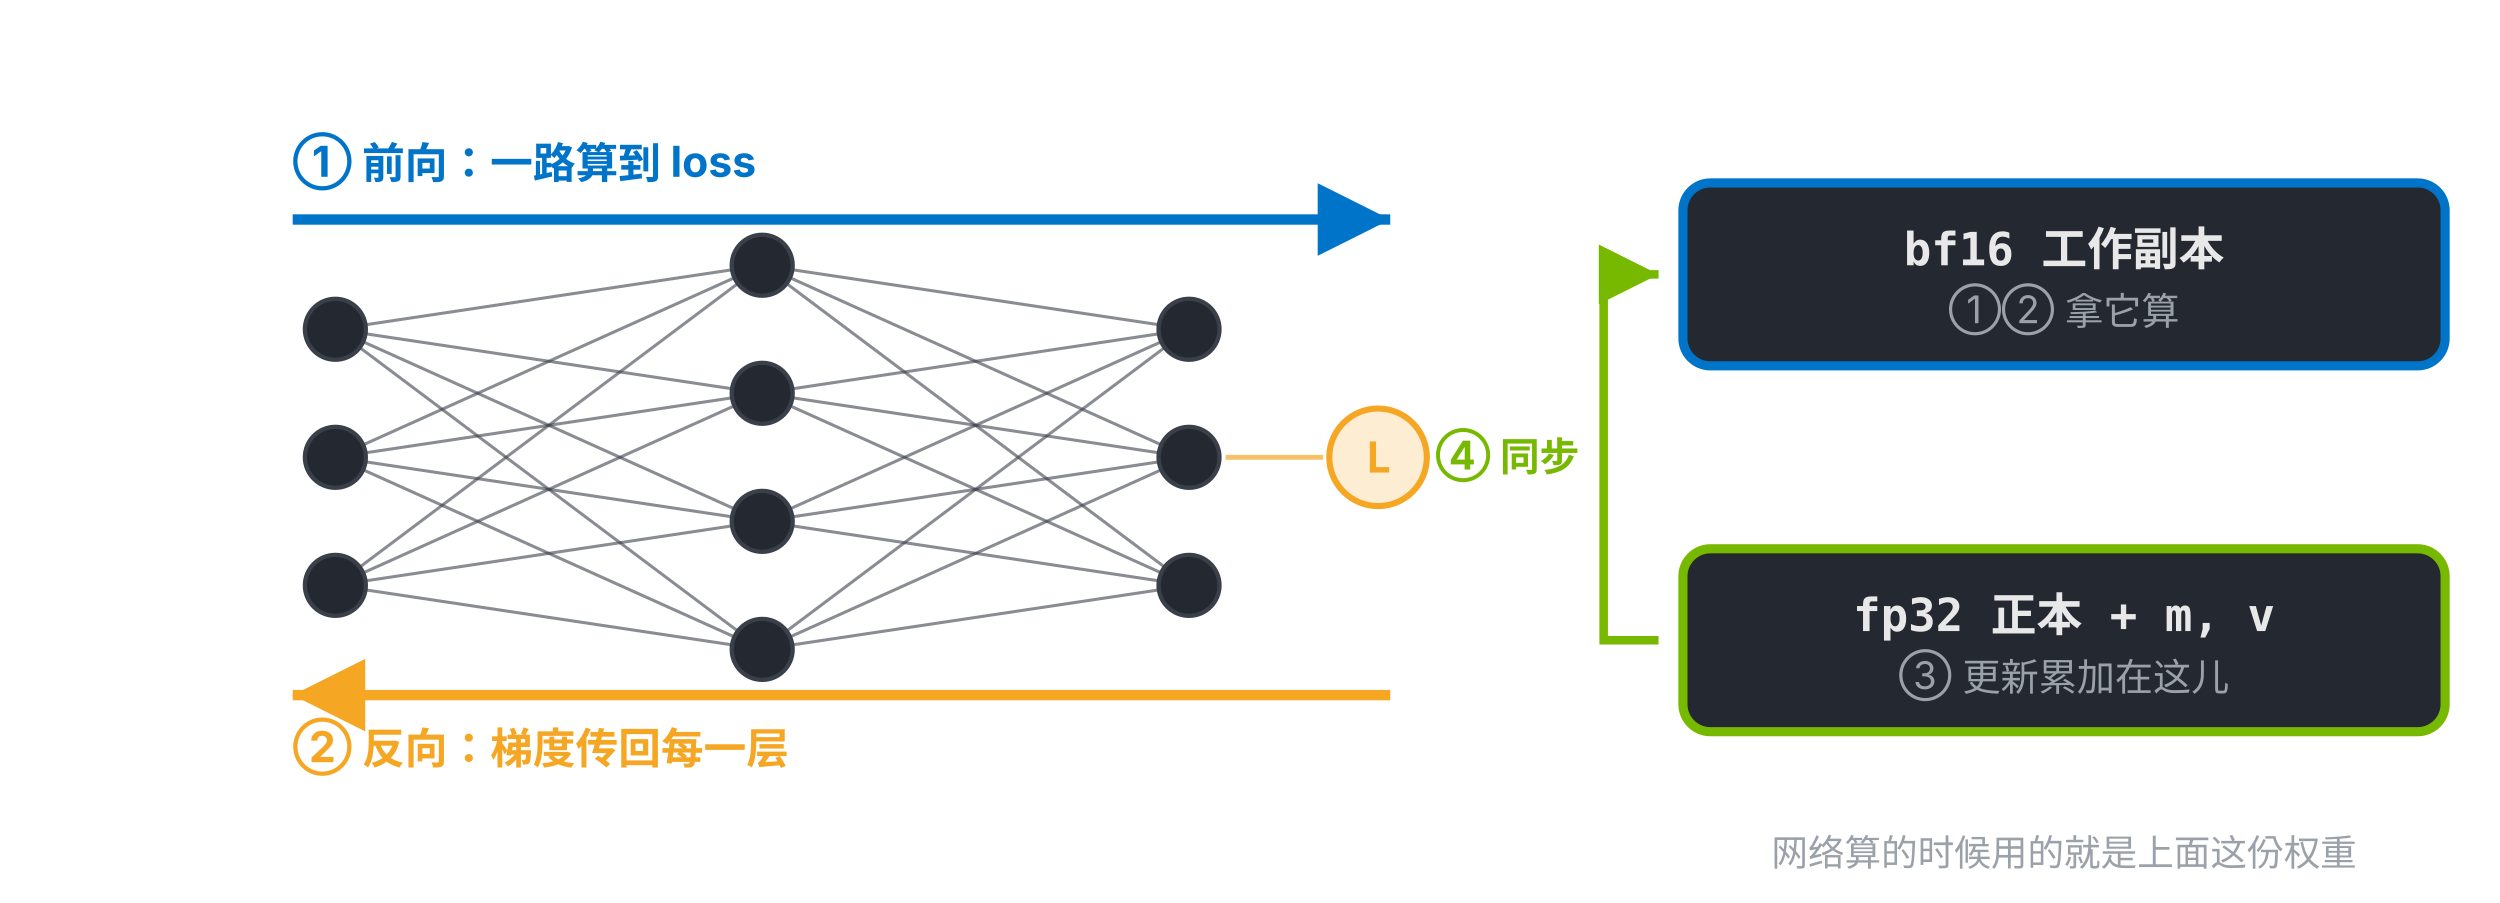
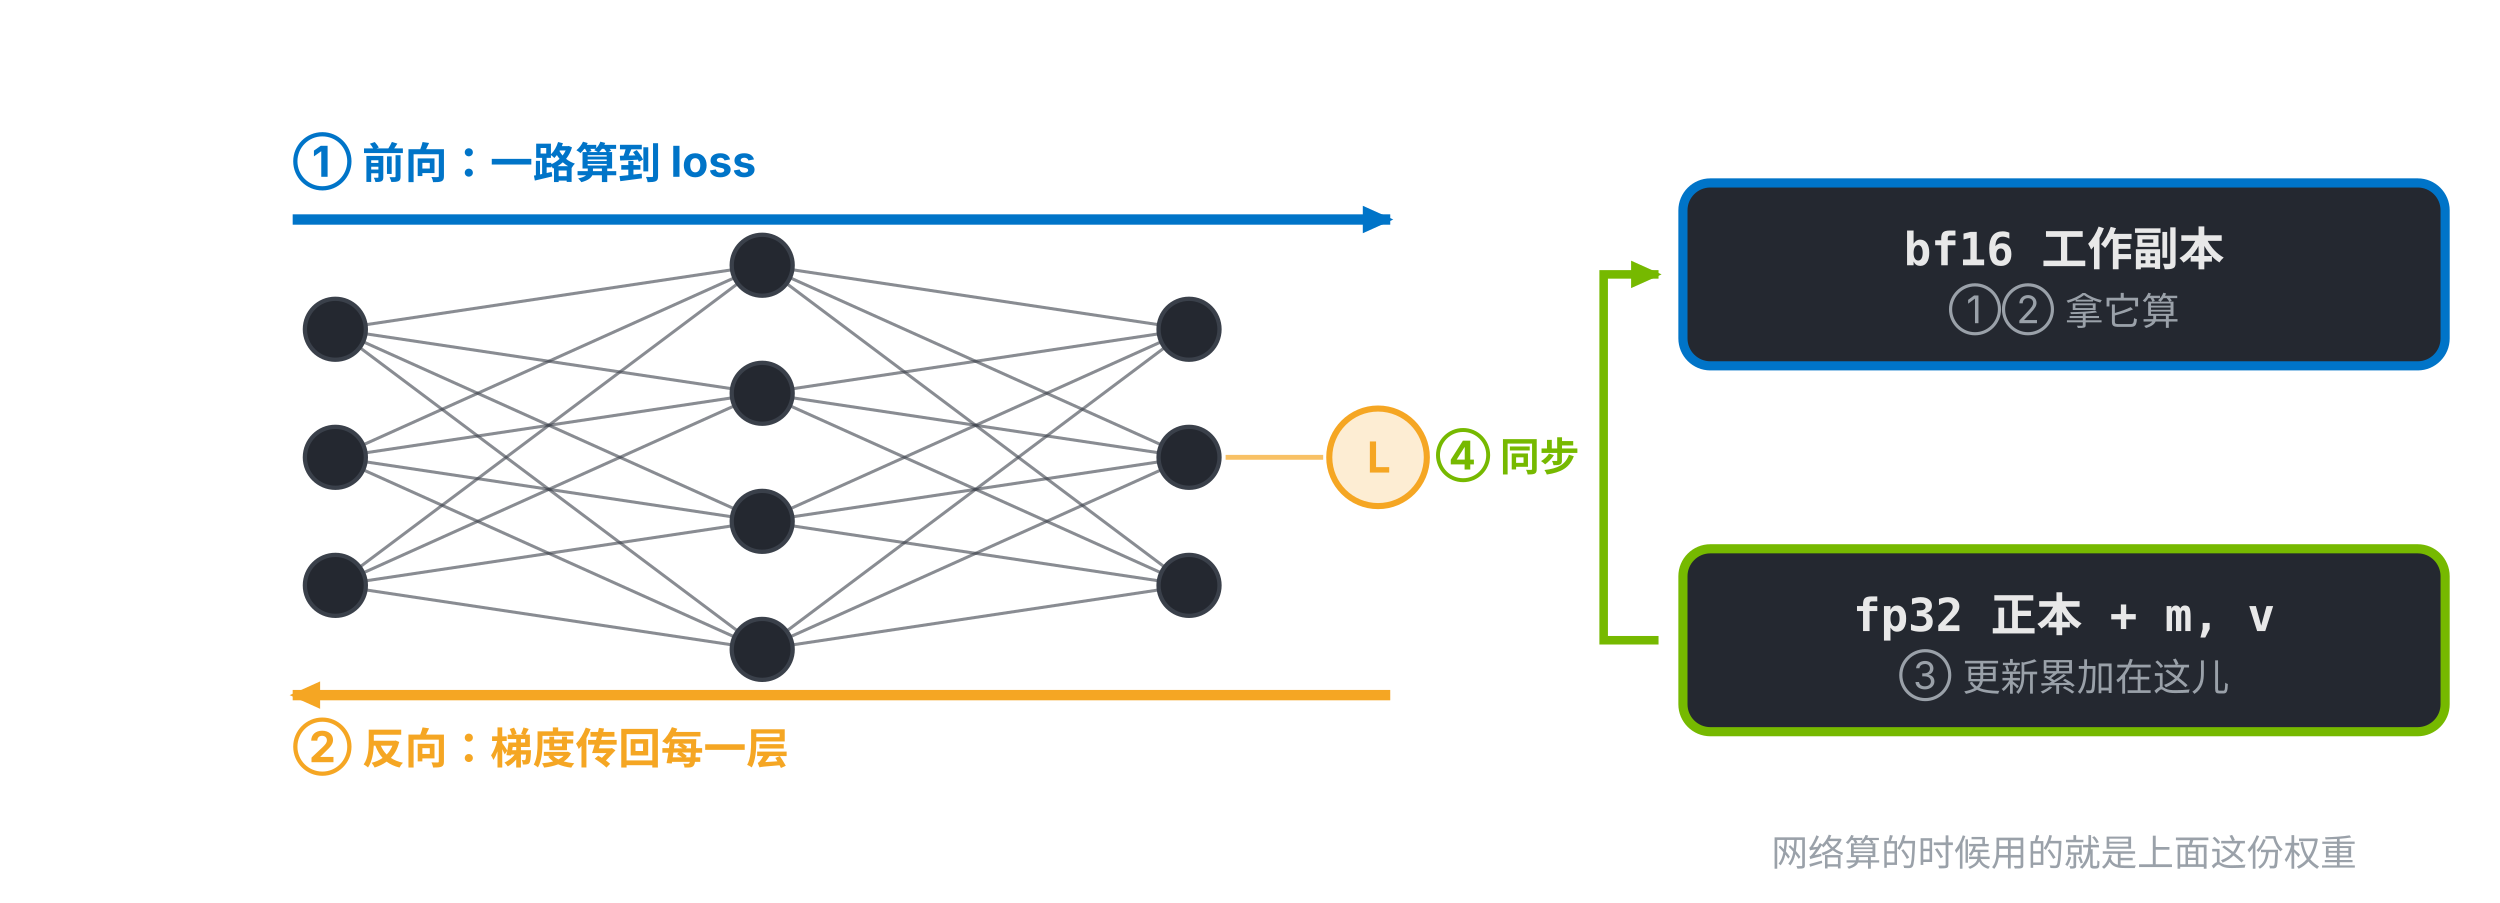
<svg xmlns="http://www.w3.org/2000/svg" viewBox="0 0 820 296" width="820" height="296" role="img" aria-label="一步训练：前向、反向、权重更新、副本同步">
  <style>.m{font-family:"JetBrains Mono","SF Mono",Menlo,Consolas,monospace}.s{font-family:-apple-system,BlinkMacSystemFont,"Segoe UI","PingFang SC","Noto Sans SC",sans-serif}@keyframes lit{0%,1%{opacity:.25}3%,23%{opacity:1}25%,100%{opacity:.25}}.li{animation:lit 8.0s linear infinite}@media(prefers-reduced-motion:reduce){.li{animation:none;opacity:1}}</style>
  <defs>
-     <marker id="fw" markerWidth="8" markerHeight="8" refX="7" refY="4" orient="auto">
-       <path d="M0 .5 7 4 0 7.5z" fill="#0074C8" />
+     <marker id="fw" markerUnits="userSpaceOnUse" markerWidth="11" markerHeight="11" refX="9" refY="5.5" orient="auto">
+       <path d="M0 1 10 5.5 0 10z" fill="#0074C8" />
    </marker>
-     <marker id="bw" markerWidth="8" markerHeight="8" refX="7" refY="4" orient="auto">
-       <path d="M0 .5 7 4 0 7.5z" fill="#F5A623" />
+     <marker id="bw" markerUnits="userSpaceOnUse" markerWidth="11" markerHeight="11" refX="9" refY="5.5" orient="auto">
+       <path d="M0 1 10 5.5 0 10z" fill="#F5A623" />
    </marker>
-     <marker id="gw" markerWidth="8" markerHeight="8" refX="7" refY="4" orient="auto">
-       <path d="M0 .5 7 4 0 7.5z" fill="#76B900" />
+     <marker id="gw" markerUnits="userSpaceOnUse" markerWidth="11" markerHeight="11" refX="9" refY="5.5" orient="auto">
+       <path d="M0 1 10 5.5 0 10z" fill="#76B900" />
    </marker>
  </defs>
  <line x1="110" y1="108.0" x2="250" y2="87.0" stroke="#3A404A" stroke-width="1" opacity=".6" />
  <line x1="110" y1="108.0" x2="250" y2="129.0" stroke="#3A404A" stroke-width="1" opacity=".6" />
  <line x1="110" y1="108.0" x2="250" y2="171.0" stroke="#3A404A" stroke-width="1" opacity=".6" />
  <line x1="110" y1="108.0" x2="250" y2="213.0" stroke="#3A404A" stroke-width="1" opacity=".6" />
  <line x1="110" y1="150.0" x2="250" y2="87.0" stroke="#3A404A" stroke-width="1" opacity=".6" />
  <line x1="110" y1="150.0" x2="250" y2="129.0" stroke="#3A404A" stroke-width="1" opacity=".6" />
  <line x1="110" y1="150.0" x2="250" y2="171.0" stroke="#3A404A" stroke-width="1" opacity=".6" />
  <line x1="110" y1="150.0" x2="250" y2="213.0" stroke="#3A404A" stroke-width="1" opacity=".6" />
  <line x1="110" y1="192.0" x2="250" y2="87.0" stroke="#3A404A" stroke-width="1" opacity=".6" />
  <line x1="110" y1="192.0" x2="250" y2="129.0" stroke="#3A404A" stroke-width="1" opacity=".6" />
  <line x1="110" y1="192.0" x2="250" y2="171.0" stroke="#3A404A" stroke-width="1" opacity=".6" />
  <line x1="110" y1="192.0" x2="250" y2="213.0" stroke="#3A404A" stroke-width="1" opacity=".6" />
  <line x1="250" y1="87.0" x2="390" y2="108.0" stroke="#3A404A" stroke-width="1" opacity=".6" />
  <line x1="250" y1="87.0" x2="390" y2="150.0" stroke="#3A404A" stroke-width="1" opacity=".6" />
  <line x1="250" y1="87.0" x2="390" y2="192.0" stroke="#3A404A" stroke-width="1" opacity=".6" />
  <line x1="250" y1="129.0" x2="390" y2="108.0" stroke="#3A404A" stroke-width="1" opacity=".6" />
  <line x1="250" y1="129.0" x2="390" y2="150.0" stroke="#3A404A" stroke-width="1" opacity=".6" />
  <line x1="250" y1="129.0" x2="390" y2="192.0" stroke="#3A404A" stroke-width="1" opacity=".6" />
  <line x1="250" y1="171.0" x2="390" y2="108.0" stroke="#3A404A" stroke-width="1" opacity=".6" />
  <line x1="250" y1="171.0" x2="390" y2="150.0" stroke="#3A404A" stroke-width="1" opacity=".6" />
  <line x1="250" y1="171.0" x2="390" y2="192.0" stroke="#3A404A" stroke-width="1" opacity=".6" />
  <line x1="250" y1="213.0" x2="390" y2="108.0" stroke="#3A404A" stroke-width="1" opacity=".6" />
  <line x1="250" y1="213.0" x2="390" y2="150.0" stroke="#3A404A" stroke-width="1" opacity=".6" />
  <line x1="250" y1="213.0" x2="390" y2="192.0" stroke="#3A404A" stroke-width="1" opacity=".6" />
  <circle cx="110" cy="108.0" r="10" fill="#242830" stroke="#3A404A" stroke-width="1.4" />
  <circle cx="110" cy="150.0" r="10" fill="#242830" stroke="#3A404A" stroke-width="1.4" />
  <circle cx="110" cy="192.0" r="10" fill="#242830" stroke="#3A404A" stroke-width="1.4" />
  <circle cx="250" cy="87.0" r="10" fill="#242830" stroke="#3A404A" stroke-width="1.4" />
  <circle cx="250" cy="129.0" r="10" fill="#242830" stroke="#3A404A" stroke-width="1.4" />
  <circle cx="250" cy="171.0" r="10" fill="#242830" stroke="#3A404A" stroke-width="1.4" />
  <circle cx="250" cy="213.0" r="10" fill="#242830" stroke="#3A404A" stroke-width="1.4" />
  <circle cx="390" cy="108.0" r="10" fill="#242830" stroke="#3A404A" stroke-width="1.4" />
  <circle cx="390" cy="150.0" r="10" fill="#242830" stroke="#3A404A" stroke-width="1.4" />
  <circle cx="390" cy="192.0" r="10" fill="#242830" stroke="#3A404A" stroke-width="1.4" />
  <line x1="402" y1="150" x2="434" y2="150" stroke="#F5A623" stroke-width="1.6" opacity=".7" />
  <circle cx="452" cy="150" r="16" fill="#F5A623" fill-opacity=".2" stroke="#F5A623" stroke-width="2" />
  <text x="452" y="155" class="m" font-size="14" fill="#F5A623" text-anchor="middle" font-weight="700">L</text>
  <path class="li" d="M96 72h360" stroke="#0074C8" stroke-width="3.4" marker-end="url(#fw)" style="animation-delay:-0s" />
  <text x="96" y="58" class="s li" font-size="14" fill="#0074C8" text-anchor="start" font-weight="700" style="animation-delay:-0s">① 前向：一路算到 loss</text>
  <path class="li" d="M456 228H96" stroke="#F5A623" stroke-width="3.4" marker-end="url(#bw)" style="animation-delay:-2s" />
  <text x="96" y="250" class="s li" font-size="14" fill="#F5A623" text-anchor="start" font-weight="700" style="animation-delay:-2s">② 反向：梯度传回每一层</text>
  <rect x="552" y="60" width="250" height="60" rx="9" fill="#242830" stroke="#0074C8" stroke-width="1.2" />
  <text x="677.0" y="87" class="m" font-size="15" fill="#E8E8E8" text-anchor="middle" font-weight="700">bf16 工作副本</text>
  <text x="677.0" y="106" class="s" font-size="12.5" fill="#9AA1A9" text-anchor="middle" font-weight="400">①② 拿它算</text>
  <rect class="li" x="552" y="60" width="250" height="60" rx="9" fill="none" stroke="#0074C8" stroke-width="3" style="animation-delay:-0s" />
  <rect x="552" y="180" width="250" height="60" rx="9" fill="#242830" stroke="#76B900" stroke-width="1.2" />
  <text x="677.0" y="207" class="m" font-size="15" fill="#E8E8E8" text-anchor="middle" font-weight="700">fp32 正本 + m, v</text>
  <text x="677.0" y="226" class="s" font-size="12.5" fill="#9AA1A9" text-anchor="middle" font-weight="400">③ 更新累加在这儿</text>
  <rect class="li" x="552" y="180" width="250" height="60" rx="9" fill="none" stroke="#76B900" stroke-width="3" style="animation-delay:-4s" />
  <path class="li" d="M544 210h-18V90h18" fill="none" stroke="#76B900" stroke-width="2.8" marker-end="url(#gw)" style="animation-delay:-6s" />
  <text x="518" y="154" class="s li" font-size="13" fill="#76B900" text-anchor="end" font-weight="700" style="animation-delay:-6s">④ 同步</text>
  <text x="677.0" y="284" class="s" font-size="12" fill="#9AA1A9" text-anchor="middle" font-weight="400">网络算的时候用的就是上面这份权重</text>
</svg>
